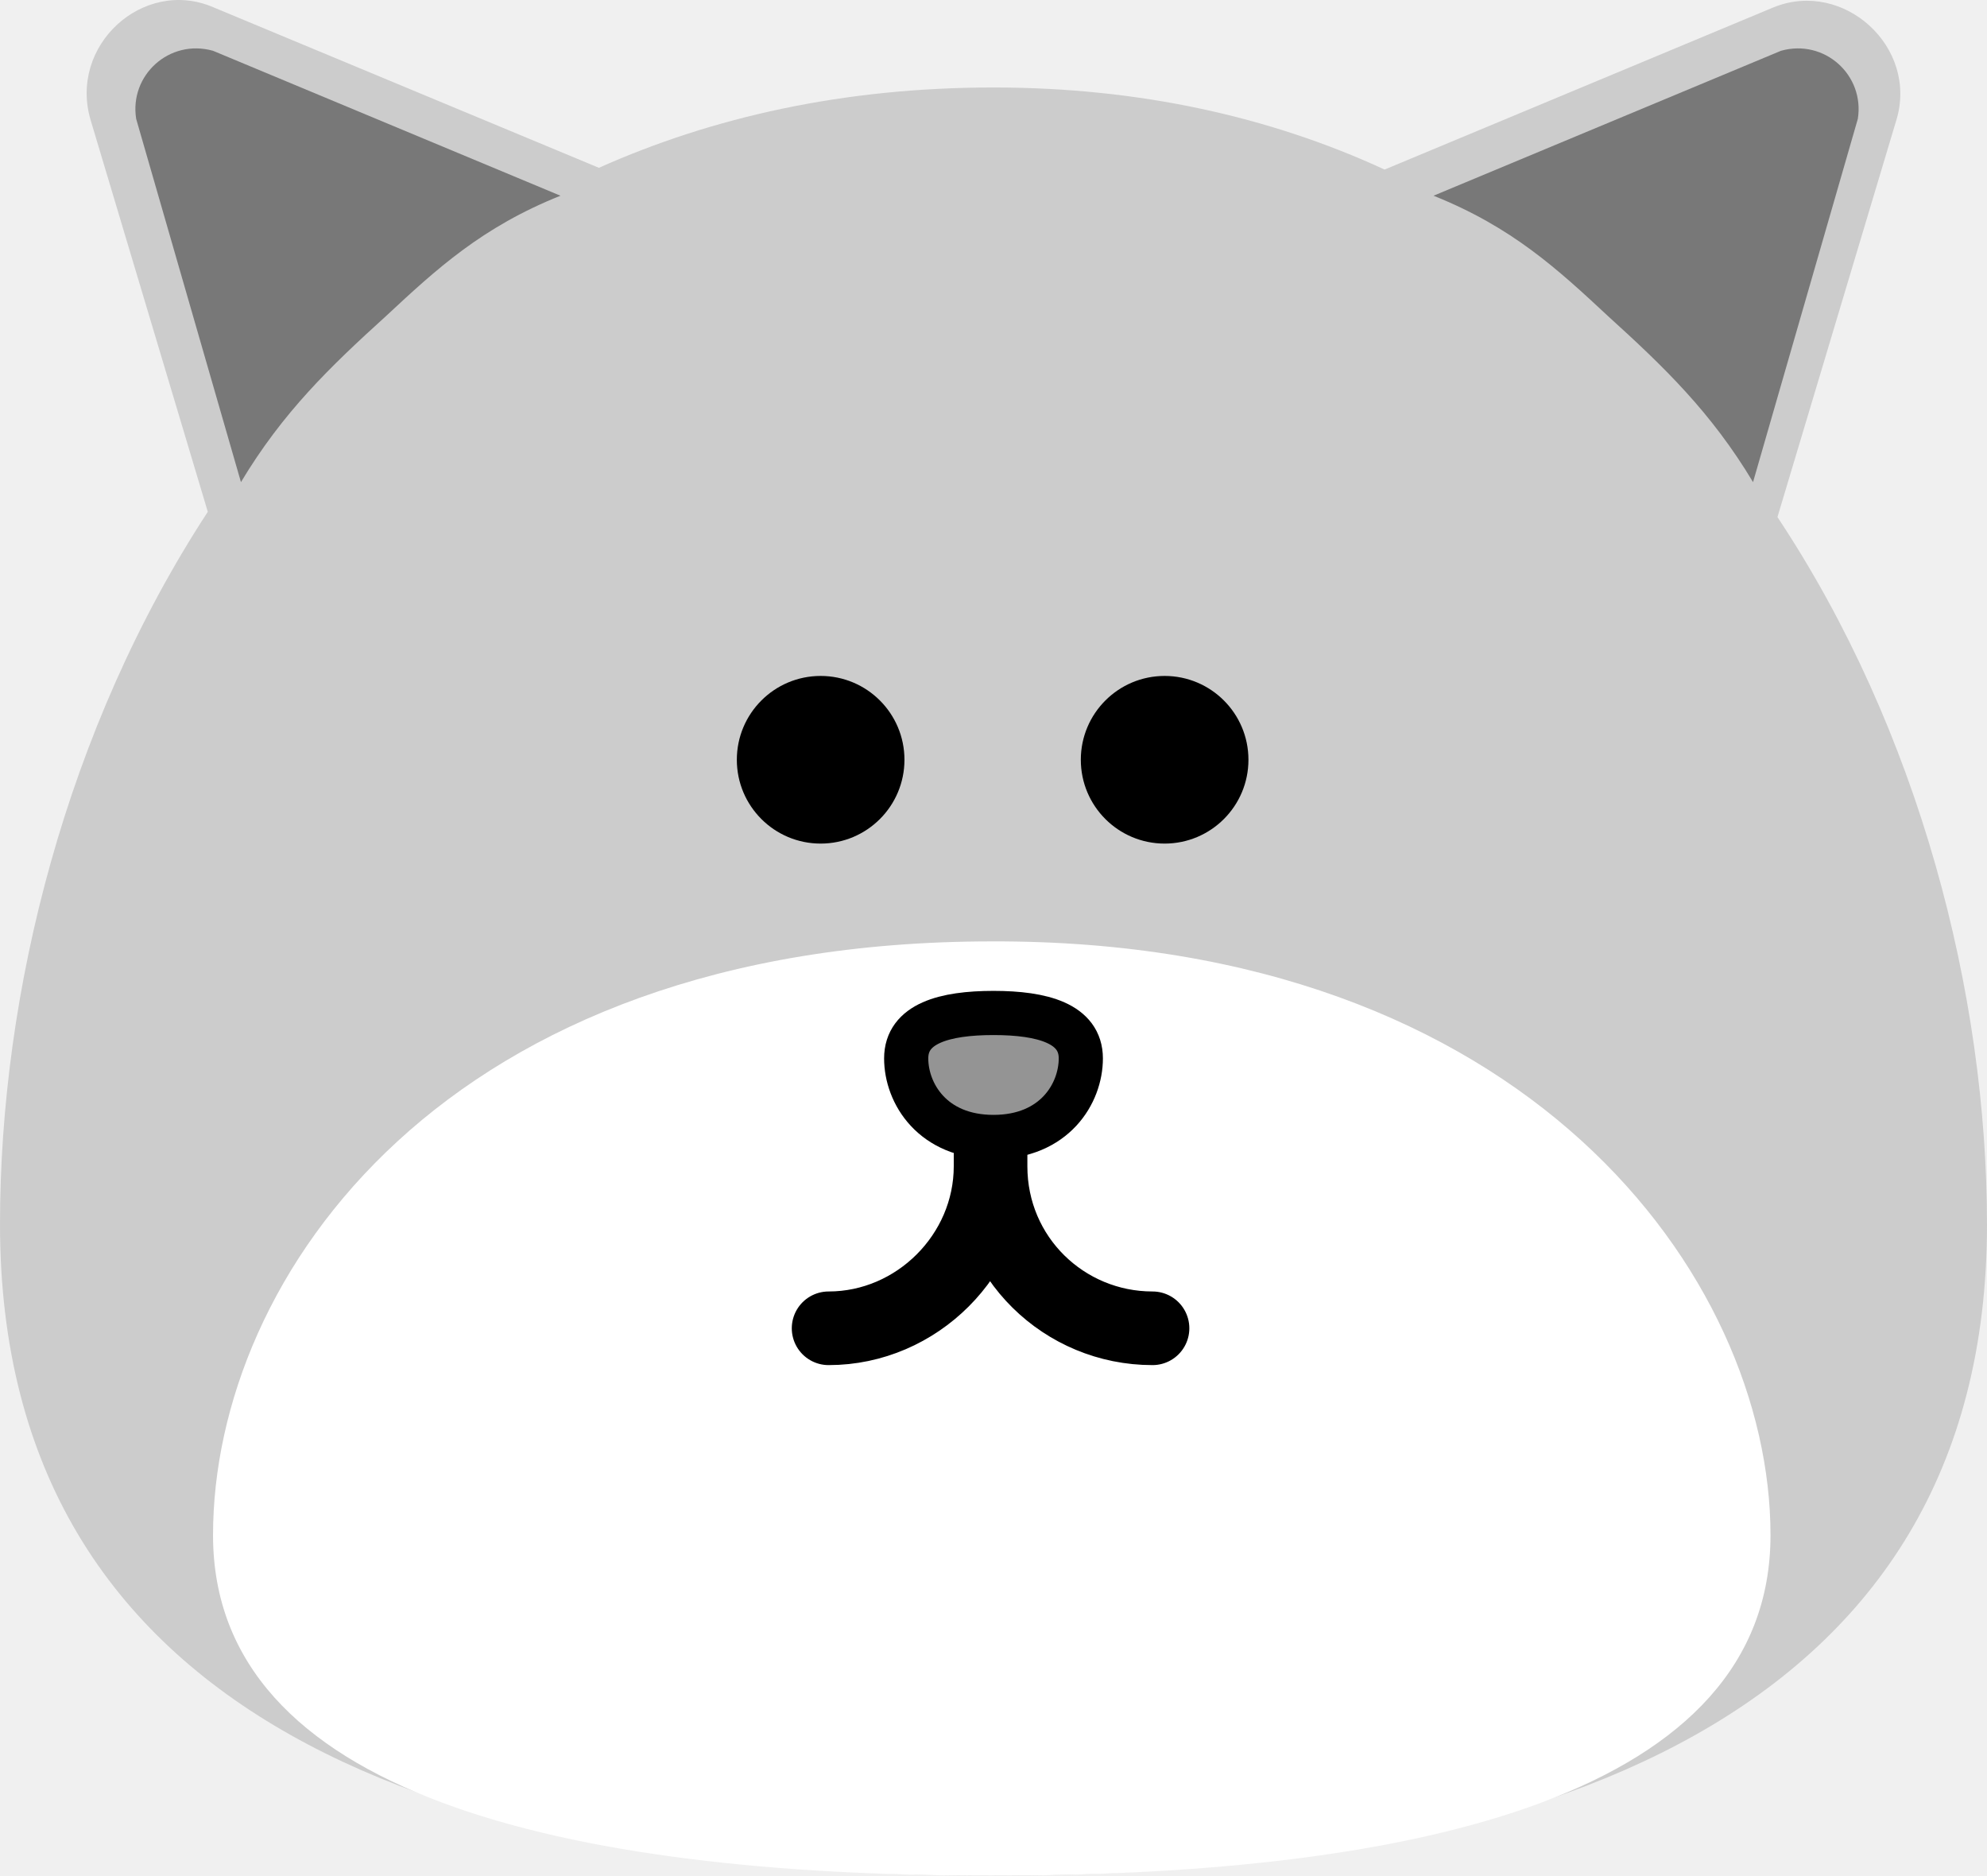
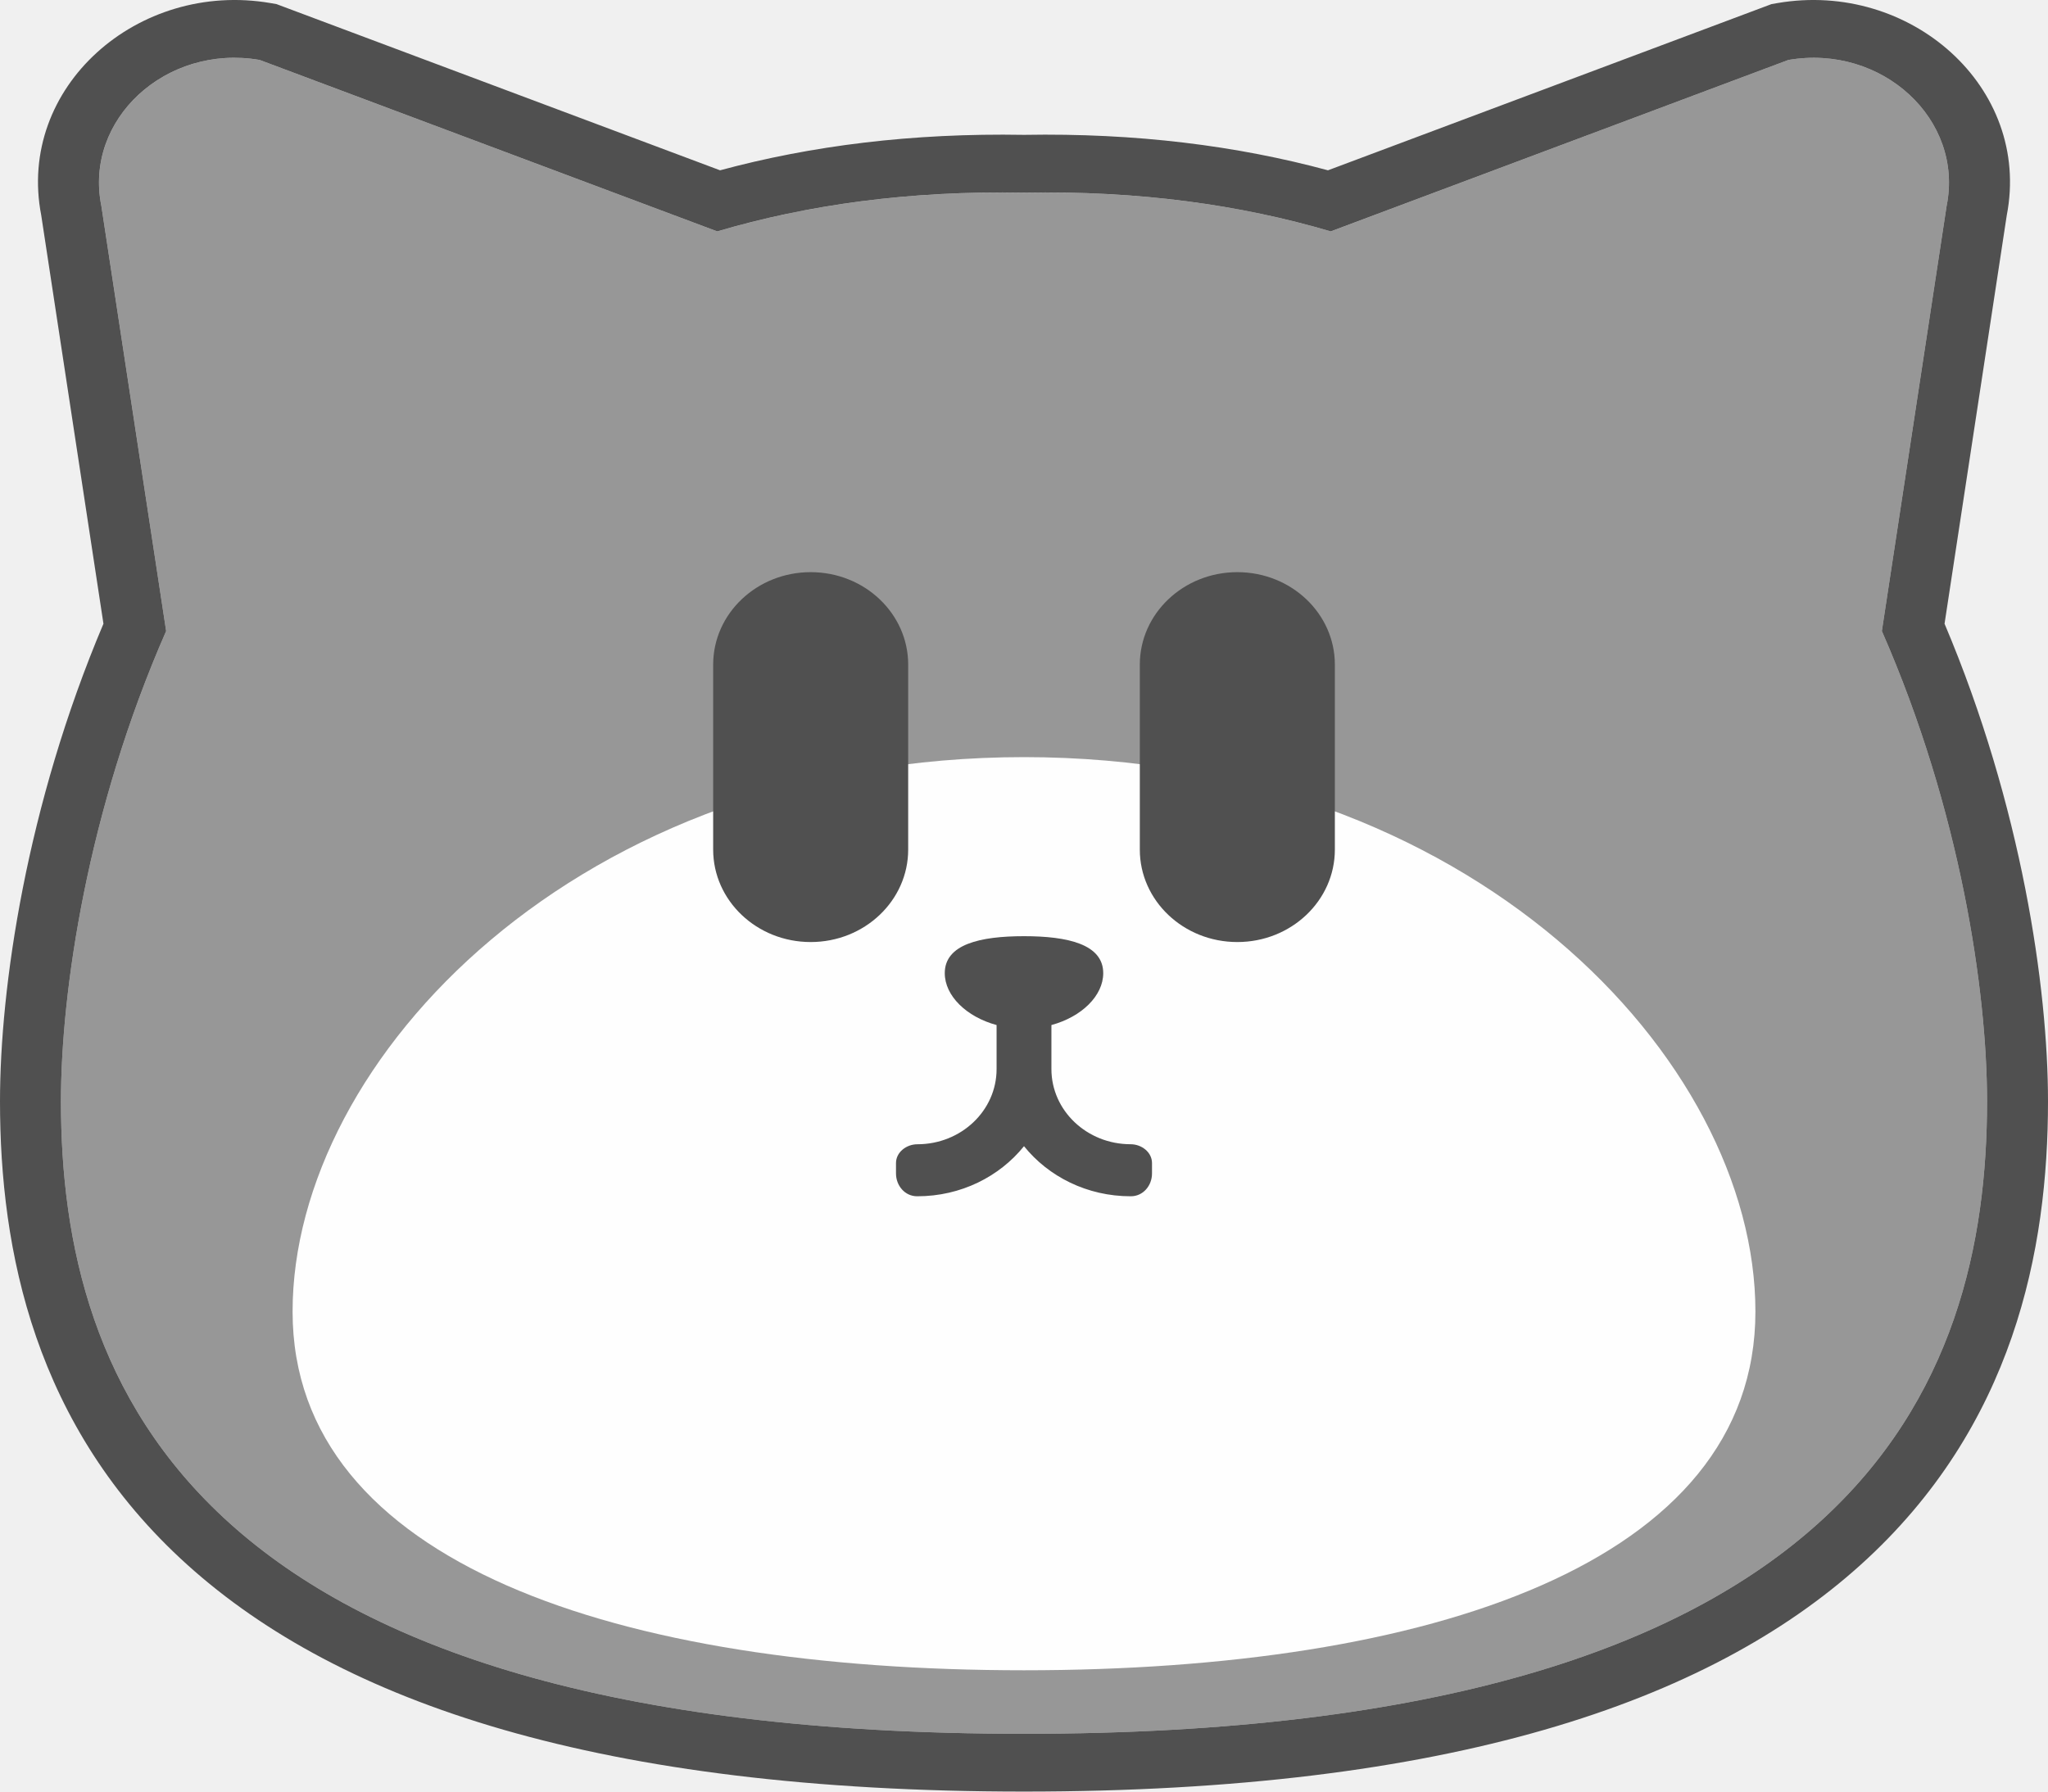
- <svg xmlns="http://www.w3.org/2000/svg" version="1.1" width="67.474" height="63.684" viewBox="0 0 67.474 63.684" id="svg9">
-   <defs id="defs9" />
-   <g transform="translate(-286.2628,-148.1579)" id="g9">
-     <g data-paper-data="{&quot;isPaintingLayer&quot;:true}" fill-rule="nonzero" stroke-linejoin="miter" stroke-miterlimit="10" stroke-dasharray="none" stroke-dashoffset="0" style="mix-blend-mode:normal" id="g8">
-       <path d="m 353.737,189.726 c 0,16.72 -15.119,22.116 -33.737,22.116 -18.618,0 -33.737,-5.336 -33.737,-22.116 0,-7.886 2.253,-16.839 7.056,-24.191 l -3.973,-13.281 c -0.771,-2.55 1.779,-4.862 4.15,-3.854 l 13.104,5.455 c 3.854,-1.719 8.301,-2.727 13.4,-2.727 4.981,0 9.427,1.008 13.281,2.787 l 13.222,-5.514 c 2.372,-0.949 4.921,1.364 4.15,3.854 l -4.032,13.459 c 4.803,7.234 7.115,16.187 7.115,24.013 z" fill="#cccccc" stroke="none" stroke-width="1" stroke-linecap="butt" id="path1" />
-       <path d="m 346.385,200.28 c 0,8.775 -11.858,11.562 -26.444,11.562 -14.586,0 -26.444,-2.787 -26.444,-11.562 0,-8.775 7.886,-20.159 26.444,-20.159 18.143,-0.059 26.444,11.384 26.444,20.159 z" fill="#ffffff" stroke="none" stroke-width="1" stroke-linecap="butt" id="path2" />
-       <path d="m 317.035,184.093 c 0,-1.186 1.304,-1.542 2.965,-1.542 1.66,0 2.965,0.356 2.965,1.542 0,1.186 -0.889,2.668 -2.965,2.668 -2.075,0 -2.965,-1.482 -2.965,-2.668 z" fill="#949494" stroke="#000000" stroke-width="1.5" stroke-linecap="butt" id="path3" />
-       <path d="m 311.284,173.954 c 0,-1.572 1.274,-2.846 2.846,-2.846 1.572,0 2.846,1.274 2.846,2.846 0,1.572 -1.274,2.846 -2.846,2.846 -1.572,0 -2.846,-1.274 -2.846,-2.846 z" fill="#000000" stroke="none" stroke-width="1" stroke-linecap="butt" id="path4" />
-       <path d="m 322.965,173.954 c 0,-1.572 1.274,-2.846 2.846,-2.846 1.572,0 2.846,1.274 2.846,2.846 0,1.572 -1.274,2.846 -2.846,2.846 -1.572,0 -2.846,-1.274 -2.846,-2.846 z" fill="#000000" stroke="none" stroke-width="1" stroke-linecap="butt" id="path5" />
-       <path d="m 299.366,158.894 c -1.897,1.719 -3.498,3.261 -4.921,5.633 l -3.558,-12.333 c -0.237,-1.482 1.127,-2.727 2.609,-2.312 l 11.799,4.921 c -2.668,1.067 -4.21,2.49 -5.929,4.091 z" fill="#787878" stroke="none" stroke-width="1" stroke-linecap="butt" id="path6" />
-       <path d="m 334.942,154.803 11.799,-4.921 c 1.482,-0.415 2.846,0.83 2.609,2.312 l -3.558,12.333 c -1.423,-2.372 -3.024,-3.913 -4.921,-5.633 -1.719,-1.601 -3.261,-3.024 -5.929,-4.091 z" fill="#787878" stroke="none" stroke-width="1" stroke-linecap="butt" id="path7" />
-       <path d="m 314.4,193.257 c 3,0 5.5,-2.5 5.5,-5.5 0,-0.2 0,-0.2 0,-0.2 0,-0.2 0,-0.3 0,-0.3 0,0 0,0.1 0,0.3 0,0 0,0 0,0.2 0,3.1 2.5,5.5 5.5,5.5" fill="none" stroke="#000000" stroke-width="2.5" stroke-linecap="round" id="path8" />
-     </g>
-   </g>
+ <svg xmlns="http://www.w3.org/2000/svg" width="80" height="70" viewBox="0 0 80 70" fill="none" version="1.1" id="svg6">
+   <defs id="defs6" />
+   <path d="m 69.858,2.343 -17.876,6.699 c -3.522,-1.04 -7.495,-1.597 -11.982,-1.514 -4.486,-0.083 -8.46,0.474 -11.982,1.514 l -17.876,-6.699 c -3.66,-0.629 -6.864,2.326 -6.182,5.702 L 6.49,24.656 c -3.077,7.014 -4.109,14.091 -4.109,18.373 0,10.999 5.021,24.713 37.619,24.713 32.598,0 37.619,-13.714 37.619,-24.713 0,-4.282 -1.032,-11.359 -4.109,-18.373 L 76.04,8.045 c 0.682,-3.376 -2.522,-6.331 -6.182,-5.702 z" fill="#979797" id="path1" />
+   <path fill-rule="evenodd" clip-rule="evenodd" d="m 69.201,0.16 0.232,-0.04 c 5.181,-0.89 9.926,3.287 8.956,8.294 L 75.959,24.37 c 3.013,7.118 4.041,14.224 4.041,18.658 0,5.8 -1.325,12.71 -7.326,18.118 -5.96,5.371 -16.085,8.853 -32.674,8.853 -16.589,0 -26.714,-3.482 -32.674,-8.853 C 1.325,55.738 0,48.828 0,43.028 c 0,-4.434 1.028,-11.54 4.041,-18.658 L 1.611,8.414 c -0.971,-5.007 3.775,-9.184 8.956,-8.294 l 0.232,0.04 17.329,6.494 c 3.558,-0.962 7.504,-1.462 11.873,-1.385 4.369,-0.077 8.314,0.423 11.873,1.385 z m -17.22,8.881 c -3.522,-1.04 -7.495,-1.597 -11.982,-1.514 -4.486,-0.083 -8.46,0.474 -11.982,1.514 l -17.876,-6.699 c -3.66,-0.629 -6.864,2.327 -6.182,5.702 L 6.49,24.656 c -3.077,7.014 -4.109,14.091 -4.109,18.373 0,10.999 5.021,24.713 37.619,24.713 32.598,0 37.619,-13.714 37.619,-24.713 0,-4.282 -1.032,-11.359 -4.109,-18.373 L 76.04,8.045 c 0.682,-3.376 -2.522,-6.332 -6.182,-5.702 z" fill="#505050" id="path2" />
+   <path d="m 40,65.26 c -15.78,0 -28.571,-4.164 -28.571,-14.016 0,-9.852 11.138,-21.662 28.571,-21.662 17.433,0 28.571,11.809 28.571,21.662 0,9.852 -12.792,14.016 -28.571,14.016 z" fill="#fefefe" id="path3" />
+   <path d="m 35.476,25.968 v 7.226 c 0,1.995 -1.706,3.613 -3.809,3.613 -2.104,0 -3.809,-1.618 -3.809,-3.613 v -7.226 c 0,-1.995 1.706,-3.613 3.809,-3.613 2.104,0 3.809,1.617 3.809,3.613 z" fill="#505050" id="path4" />
+   <path d="m 52.143,25.968 v 7.226 c 0,1.995 -1.706,3.613 -3.81,3.613 -2.104,0 -3.809,-1.618 -3.809,-3.613 v -7.226 c 0,-1.995 1.706,-3.613 3.809,-3.613 2.104,0 3.81,1.617 3.81,3.613 z" fill="#505050" id="path5" />
+   <path d="m 38.929,40.05 c -1.182,-0.321 -2.024,-1.145 -2.024,-2.027 0,-1.131 1.386,-1.445 3.095,-1.445 1.709,0 3.095,0.315 3.095,1.445 0,0.882 -0.842,1.706 -2.024,2.027 v 1.721 c 0,1.621 1.385,2.936 3.095,2.936 0.426,0 0.834,0.31 0.834,0.736 v 0.407 c 0,0.476 -0.348,0.889 -0.824,0.89 -0.003,0 -0.007,0 -0.01,0 -1.699,0 -3.209,-0.767 -4.166,-1.957 -0.957,1.189 -2.467,1.957 -4.166,1.957 -0.003,0 -0.007,0 -0.01,0 -0.476,-8e-4 -0.824,-0.414 -0.824,-0.89 v -0.407 c 0,-0.426 0.408,-0.735 0.834,-0.735 1.709,0 3.095,-1.314 3.095,-2.936 z" fill="#505050" id="path6" />
</svg>
